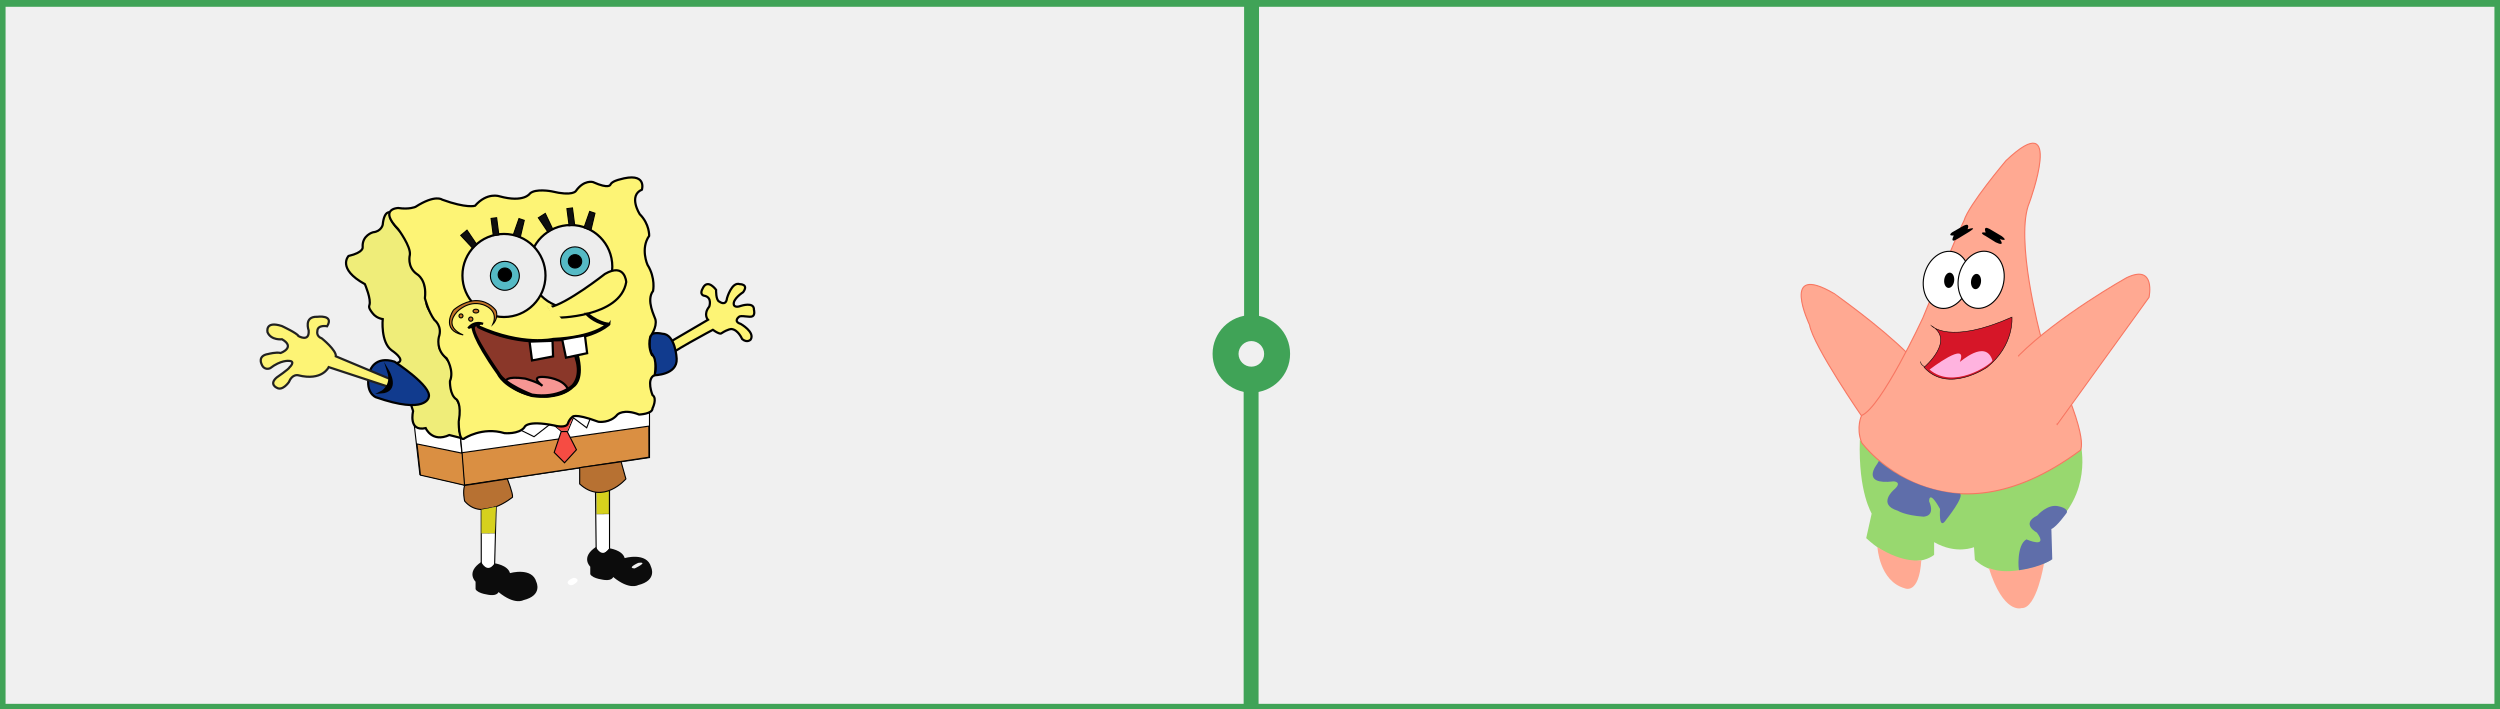
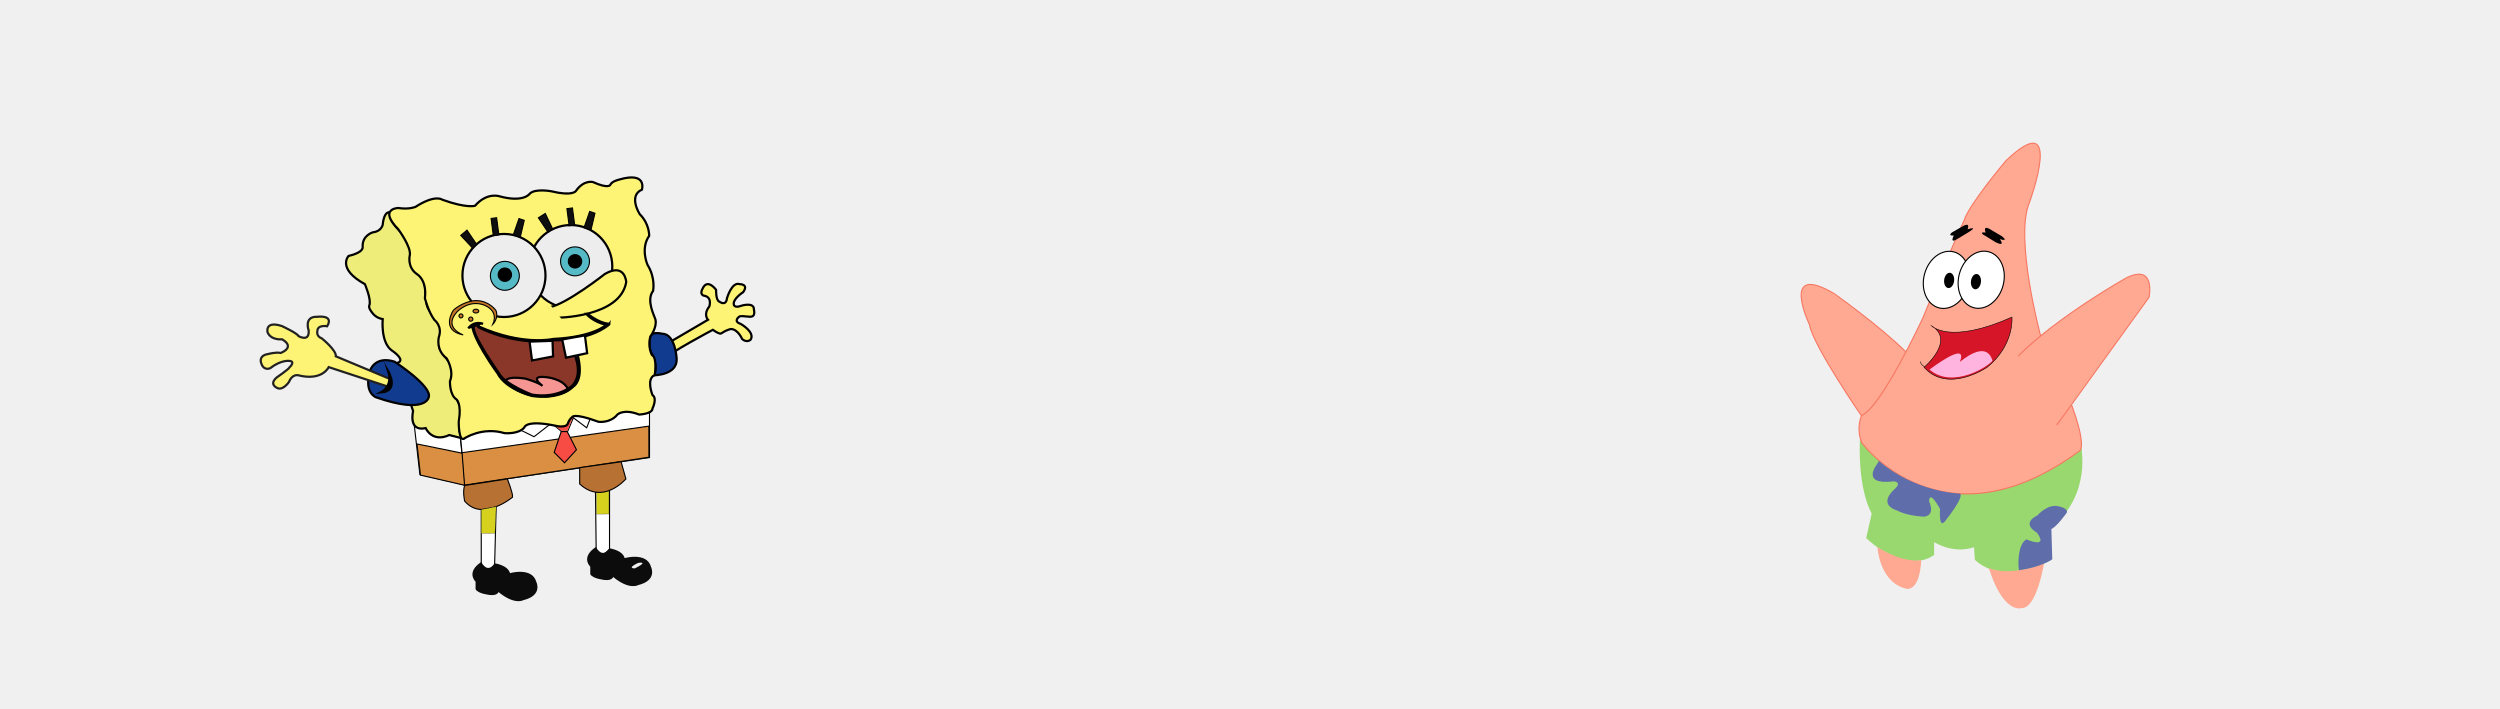
- <svg xmlns="http://www.w3.org/2000/svg" version="1.1" x="0px" y="0px" viewBox="0 0 2245.2 636" style="enable-background:new 0 0 2245.2 636;" xml:space="preserve">
+ <svg xmlns="http://www.w3.org/2000/svg" version="1.1" id="Layer_1" x="0px" y="0px" viewBox="0 0 2245.2 636" style="enable-background:new 0 0 2245.2 636;" xml:space="preserve">
  <style type="text/css">
- 	.st0{fill:none;stroke:#40A357;stroke-width:10;stroke-miterlimit:10;}
- 	.st1{fill:#40A357;}
- 	.st2{fill:#98D86F;}
- 	.st3{fill:#FFA992;stroke:#F77661;stroke-miterlimit:10;}
- 	.st4{fill:#FFA992;}
- 	.st5{fill:#FFFFFF;stroke:#000000;stroke-miterlimit:10;}
- 	.st6{fill:#D61628;stroke:#000000;stroke-width:0.5;stroke-miterlimit:10;}
- 	.st7{fill:#FFB3DF;}
- 	.st8{fill:#5F6EAA;}
- 	.st9{fill:none;stroke:#000000;stroke-width:0.5;stroke-miterlimit:10;}
- 	.st10{fill:#FFFFFF;}
- 	.st11{fill:#FDF475;stroke:#000000;stroke-width:2;stroke-miterlimit:10;}
- 	.st12{fill:#113B8E;stroke:#000000;stroke-width:2;stroke-miterlimit:10;}
- 	.st13{fill:#EFED79;stroke:#000000;stroke-width:2;stroke-miterlimit:10;}
- 	.st14{fill:#DA8F42;stroke:#000000;stroke-miterlimit:10;}
- 	.st15{fill:#F64C43;}
- 	.st16{fill:#F64C43;stroke:#000000;stroke-miterlimit:10;}
- 	.st17{fill:#EDEDED;stroke:#000000;stroke-width:2;stroke-miterlimit:10;}
- 	.st18{fill:#55BAC5;stroke:#000000;stroke-miterlimit:10;}
- 	.st19{stroke:#000000;stroke-miterlimit:10;}
- 	.st20{fill:#0F0F0F;stroke:#000000;stroke-miterlimit:10;}
- 	.st21{fill:#FDF475;}
- 	.st22{fill:#C37427;stroke:#000000;stroke-miterlimit:10;}
- 	.st23{fill:#8A3729;stroke:#000000;stroke-miterlimit:10;}
- 	.st24{fill:#F69693;stroke:#000000;stroke-width:2;stroke-miterlimit:10;}
- 	.st25{fill:#0F0F0F;stroke:#000000;stroke-width:2;stroke-miterlimit:10;}
- 	.st26{fill:#FFFFFF;stroke:#000000;stroke-width:2;stroke-miterlimit:10;}
- 	.st27{fill:#D6D11D;stroke:#262626;stroke-width:0.25;stroke-miterlimit:10;}
- 	.st28{fill:#0C0C0C;}
- 	.st29{fill:#B77132;stroke:#000000;stroke-miterlimit:10;}
- 	.st30{fill:#EFEFEF;}
- 	.st31{fill:#FDF475;stroke:#212121;stroke-width:2;stroke-miterlimit:10;}
- 	.st32{fill:#113B8E;}
- 	.st33{stroke:#000000;stroke-width:2;stroke-miterlimit:10;}
+ 	.st0{fill:#98D86F;}
+ 	.st1{fill:#FFA992;stroke:#F77661;stroke-miterlimit:10;}
+ 	.st2{fill:#FFA992;}
+ 	.st3{fill:#FFFFFF;stroke:#000000;stroke-miterlimit:10;}
+ 	.st4{fill:#D61628;stroke:#000000;stroke-width:0.5;stroke-miterlimit:10;}
+ 	.st5{fill:#FFB3DF;}
+ 	.st6{fill:#5F6EAA;}
+ 	.st7{fill:none;stroke:#000000;stroke-width:0.5;stroke-miterlimit:10;}
+ 	.st8{fill:#FDF475;stroke:#000000;stroke-width:2;stroke-miterlimit:10;}
+ 	.st9{fill:#113B8E;stroke:#000000;stroke-width:2;stroke-miterlimit:10;}
+ 	.st10{fill:#EFED79;stroke:#000000;stroke-width:2;stroke-miterlimit:10;}
+ 	.st11{fill:#DA8F42;stroke:#000000;stroke-miterlimit:10;}
+ 	.st12{fill:#F64C43;}
+ 	.st13{fill:#F64C43;stroke:#000000;stroke-miterlimit:10;}
+ 	.st14{fill:#EDEDED;stroke:#000000;stroke-width:2;stroke-miterlimit:10;}
+ 	.st15{fill:#55BAC5;stroke:#000000;stroke-miterlimit:10;}
+ 	.st16{stroke:#000000;stroke-miterlimit:10;}
+ 	.st17{fill:#0F0F0F;stroke:#000000;stroke-miterlimit:10;}
+ 	.st18{fill:#FDF475;}
+ 	.st19{fill:#C37427;stroke:#000000;stroke-miterlimit:10;}
+ 	.st20{fill:#8A3729;stroke:#000000;stroke-miterlimit:10;}
+ 	.st21{fill:#F69693;stroke:#000000;stroke-width:2;stroke-miterlimit:10;}
+ 	.st22{fill:#0F0F0F;stroke:#000000;stroke-width:2;stroke-miterlimit:10;}
+ 	.st23{fill:#FFFFFF;stroke:#000000;stroke-width:2;stroke-miterlimit:10;}
+ 	.st24{fill:#D6D11D;stroke:#262626;stroke-width:0.25;stroke-miterlimit:10;}
+ 	.st25{fill:#0C0C0C;}
+ 	.st26{fill:#B77132;stroke:#000000;stroke-miterlimit:10;}
+ 	.st27{fill:#EFEFEF;}
+ 	.st28{fill:#FDF475;stroke:#212121;stroke-width:2;stroke-miterlimit:10;}
+ 	.st29{fill:#113B8E;}
+ 	.st30{stroke:#000000;stroke-width:2;stroke-miterlimit:10;}
</style>
-   <g id="Layer_1">
-     <rect x="0" y="1.1" class="st0" width="2245.2" height="636" />
+   <path class="st0" d="M1670.3,395c0,0,85.8,104.1,198.4,4.5c0,0,11,44.7-27.6,75.2l0.8,28.1c0,0-40.2,25.2-68.3,0l-0.8-11.4  c0,0-15.9,6.9-35.8-4.5v11.4c0,0-22.8,19.9-61-15l4.9-22C1681.3,461.3,1668.7,443,1670.3,395z" />
+   <g>
+     <path class="st1" d="M1713.8,318.1c0,0-30.9,58.1-40.7,57.3c0,0-44.7-64.6-48-83.7c0,0-27.2-56.9,22-28.1   C1647.1,263.7,1687.8,292.1,1713.8,318.1z" />
+     <path class="st2" d="M1722.7,327.5c0,0-30.9,58.1-40.7,57.3c0,0-44.7-64.6-48-83.7c0,0-27.2-56.9,22-28.1   C1655.6,273,1696.3,301.5,1722.7,327.5z" />
+     <animateTransform accumulate="none" additive="replace" attributeName="transform" attributeType="XML" begin=".1" calcMode="linear" dur="1.1s" fill="remove" id="lines" repeatCount="indefinite" restart="always" type="translate" values="0,6;0,-6;0,6">
+ 		</animateTransform>
+   </g>
+   <path class="st1" d="M1832.5,301.1c0,0-23.6-87.8-9.8-119.5c0,0,32.1-87.8-21.1-37.4c0,0-33.7,39.8-37.8,54.1c0,0-5.7,10.6-37,87.4  c0,0-37.4,80.5-54.9,87.4c0,0-5.3,10.6,0,24.4c0,0,72.4,98.8,196.4,6.9C1868.3,403.9,1878.8,393.8,1832.5,301.1z" />
+   <ellipse transform="matrix(0.2597 -0.9657 0.9657 0.2597 1051.271 1874.102)" class="st3" cx="1748" cy="251.4" rx="26" ry="20.3" />
+   <ellipse transform="matrix(0.2597 -0.9657 0.9657 0.2597 1074.516 1904.239)" class="st3" cx="1779.3" cy="251.3" rx="26" ry="20.3" />
+   <path class="st4" d="M1734.5,292.5c0,0,15.9,17.5,72.4-7.7c0,0,2.4,25.2-22.4,45.1c0,0-35,24-56.5,0  C1728.4,329.5,1756.5,305.5,1734.5,292.5z" />
+   <path class="st2" d="M1786.1,510c0,0,15.9,8.9,49.6-4.1c0,0-6.5,41.1-20.3,40.2C1815.4,546.2,1799.2,551.9,1786.1,510z" />
+   <path class="st2" d="M1686.1,491.3c0,0,1.6,30.5,24.4,37c0,0,13,6.5,15-25.2C1725.6,503.1,1709.7,506.4,1686.1,491.3z" />
+   <path class="st5" d="M1789.4,323.8c-2,4.1-35.4,26.4-56.5,8.1c0,0,35.4-27.2,27.2-6.9C1760.1,325.5,1783.3,303.9,1789.4,323.8z" />
+   <g>
+     <path class="st1" d="M1847.5,381.2L1930,267c0,0,6.5-30.5-20.3-17.5c0,0-61,34.1-96.8,69.9L1847.5,381.2z" />
+     <path class="st2" d="M1841.8,387.7l82.5-114.2c0,0,6.5-30.5-20.3-17.5c0,0-61,34.1-96.8,69.9L1841.8,387.7z" />
+     <animateTransform accumulate="none" additive="replace" attributeName="transform" attributeType="XML" begin=".1" calcMode="linear" dur="1.1s" fill="remove" id="lines" repeatCount="indefinite" restart="always" type="translate" values="0,6;0,-6;0,6">
+ 		</animateTransform>
+   </g>
+   <ellipse transform="matrix(0.1187 -0.9929 0.9929 0.1187 1292.686 1960.021)" cx="1750.5" cy="251.8" rx="6.9" ry="4.5" />
+   <ellipse transform="matrix(0.1187 -0.9929 0.9929 0.1187 1312.812 1984.918)" cx="1774.6" cy="252.9" rx="6.9" ry="4.5" />
+   <path class="st6" d="M1685.7,416.9c0,0-15.4,19.1,15,15.4c0,0,8.5,0.4,0,7.7c0,0-15,13,3.7,18.7c0,0,6.1,4.1,22.8,5.3  c0,0,11.4,0.4,5.3-13.8c0,0-0.4-11.4,9.8,6.9c0,0-1.6,20.7,5.7,9.4c0,0,16.3-20.3,12.2-23.2c0,0-39.4-0.8-72.8-29.3" />
+   <path class="st6" d="M1819.9,484.4c0,0,20.3,8.9,9.4-6.1c0,0-15-7.7,0.4-15.4c0,0,9.4-11,19.5-8.1c0,0,8.5,1.6,6.9,5.7  c0,0-8.9,12.6-13.8,14.6l0.8,27.2c0,0-9.4,6.9-29.7,9.8C1812.6,512.5,1810.9,489.3,1819.9,484.4" />
+   <path d="M1783.3,208.8c0,0-2.8-6.5,3.3-3.3l11,6.5c0,0,7.3,5.3-1.6,2.8c0,0,5.7,7.3-3.7,2.8l-9.8-6.1  C1782.9,212,1776,208,1783.3,208.8z">
+     <animateTransform accumulate="none" additive="replace" attributeName="transform" attributeType="XML" begin=".1" calcMode="linear" dur="1.2s" fill="remove" id="lines" repeatCount="indefinite" restart="always" type="translate" values="0,1;2,0;0,1">
+ 		</animateTransform>
+   </path>
+   <path d="M1767,205.9c0,0,2.8-6.1-3.3-3.3l-10.6,6.1c0,0-4.5,3.3,1.6,2.8c0,0-4.5,8.1,3.7,2.8l9.4-5.7  C1767.4,208.8,1778,202.7,1767,205.9z">
+     <animateTransform accumulate="none" additive="replace" attributeName="transform" attributeType="XML" begin=".1" calcMode="linear" dur="1.2s" fill="remove" id="lines" repeatCount="indefinite" restart="always" type="translate" values="-0,1;-2,0;0,1">
+ 		</animateTransform>
+   </path>
+   <path class="st7" d="M1724.8,324.7c0.4,1.2-0.4,2,3.7,4.9" />
+   <path class="st3" d="M296.3,472.1" />
+   <g>
+     <path class="st8" d="M595.5,310.8l40.3-23.6c0,0-4.5-4.8,1.2-11.9c0,0,2.8-7.9-4-9.6c0,0-5.9-0.2-1.4-7.7s11.5,2.3,11.5,2.3   s-0.3,9.6,3,10.6c0,0,5.9,4.6,6.8-3.1c0,0,4.3-15.1,11.5-12.6c0,0,8.3-0.1,3,7.2c0,0-9.9,6.3-8.3,11.5c0,0,0.9,2.9,6.3,0.8   c0,0,12-4,11.7,3.5c0,0,1.2,4.4-1.2,5.8c-2.4,1.5-10.4-1.3-12.3,0.6c0,0-5.4,4,1.6,6.3c0,0,13,7.3,9,14c0,0-3,3.5-7.7-0.4   c0,0-3.5-8.4-9.6-9c0,0-2.8-0.2-9,3.8c0,0-0.9,1.7-7.7-3.1c0,0-40.2,21.3-43.3,26.1L595.5,310.8z" />
+     <animateTransform accumulate="none" additive="replace" attributeName="transform" begin="0s;four4.end" calcMode="linear" dur="0.2s" fill="remove" from="0 595 310" id="one1" restart="always" to="20 595 310" type="rotate">
+ 		</animateTransform>
+     <animateTransform accumulate="none" additive="replace" attributeName="transform" begin="one1.end" calcMode="linear" dur="0.2s" fill="remove" from="20 595 310" id="two2" restart="always" to="0 595 310" type="rotate">
+ 		</animateTransform>
+     <animateTransform accumulate="none" additive="replace" attributeName="transform" begin="two2.end" calcMode="linear" dur="0.2s" fill="remove" from="0 595 310" id="three3" restart="always" to="-10 595 310" type="rotate">
+ 		</animateTransform>
+     <animateTransform accumulate="none" additive="replace" attributeName="transform" begin="three3.end" calcMode="linear" dur="0.2s" fill="remove" from="-10 595 310" id="four4" restart="always" to="0 595 310" type="rotate">
+ 		</animateTransform>
+   </g>
+   <polygon class="st3" points="413.1,390.2 417.8,435.6 377.1,426.2 371.8,379.6 " />
+   <polygon class="st3" points="583.3,365.6 583.3,410.9 417.7,435.6 413,386.2 " />
+   <path class="st9" d="M587.4,337c0,0,21,0,20.3-14.8c0,0-1-22.3-13-22.5c0,0-9.7-2.3-10.7,2.4c0,0-1.5,8.6,0,12.5  C583.9,314.7,591.9,327.4,587.4,337z" />
+   <path class="st10" d="M415.4,393.7c0,0-3-6-3-8s1.8-10.5,2.2-18.5c0,0-7.7-14.7-8.3-18c0,0,2-18,0-20.7c0,0-13.3-14.7-12-18.7  c0,0,5.3-11.3-0.1-20c0,0-11.9-12-11.2-18.7c0,0-0.7-20-4.7-23.3c0,0-12-7.3-9.3-20c0,0-0.7-13.3-6.7-17.3c0,0-14.7-12.3-11.8-19.8  c0,0-5.5-2.2-6.8,11.2c0,0-1.3,6-8.7,6.7c0,0-10,2.7-9.3,13.3c0,0,1.3,4.7-12.7,8c0,0-10.7,11.3,14.7,25.3c0,0,6,13.8,4,19  c-0.9,2.4,1.4,5.1,3,7.2s4.4,4.3,9,5.2c0,0-2,20.7,8,28c0,0,13.3,8.7,5.3,11.3l14,43.3c0,0-4.7,18.7,11.3,15.3  c0,0,5.7,13.3,21.2,6.2L415.4,393.7z" />
+   <path class="st9" d="M354.3,324.8c0,0,34.3,22.3,30.7,32c0,0-2.3,15.7-47.3,0c0,0-11.3-4-5.3-24  C332.3,332.8,336.6,319.2,354.3,324.8z" />
+   <polygon class="st11" points="582.7,382.7 582.8,410.6 416.8,435.7 414.6,406.6 " />
+   <g id="Layer_15">
+     <polygon class="st3" points="532.3,370.1 526.9,384.2 514.9,375.2 509.9,387.2 503.9,387.2 495.3,380 479.6,392.2 454.6,379.8  " />
+     <polygon class="st12" points="515.1,373.4 509.6,386.9 504.1,386.9 490.1,375.9  " />
+   </g>
+   <g id="Layer_14">
+     <polygon class="st13" points="504,387.6 509.4,387.6 517.7,403.9 507,415.6 497.7,406.3  " />
+   </g>
+   <path class="st8" d="M417.1,393.7c0,0,16-10.7,36-4.7c0,0,12.6,1.2,17.8-5.1c0,0,1-7,27.3-1.7c1.3,0.3,1.3,0.3,1.3,0.3  s9,2.1,10.5-2.2c1.5-4.3,3.8-5.6,3.8-5.6s0.7-4.4,23.7,4.1c0,0,10.5,1.5,17-6.5c0,0,5.5-5.5,19.5,0c0,0,12-0.5,12-5.5  c0,0,4.5-9,0-12c0,0-6-14.5,2-18c0,0,2.5-15.5-2.5-18c0,0-4-7-1.5-16.5c0,0,6.4-8.4,4.6-15.5c-0.6-2.5-8.6-17-2.1-25.5  c0,0,2.5-11.5-5-23.5c0,0-6.5-14.5,1.5-26c0,0,0.5-10.5-8.5-19.5c0,0-10.5-16.5,2-22c0,0,5-16.5-20.5-9c0,0-6.5,1.5-7.8,4.5  c0,0-1,4.3-15.7-2.3c0,0-8-2.3-15.3,8c0,0-2.7,5-22,0.3c0,0-14.3-2.7-19.3,2c0,0-5.3,8.5-27.3,2.5c0,0-11-4-22,8.5  c0,0-7.5,2.5-29.5-5.5c0,0-6-5-24,6.5c0,0-5.5,2.5-15.5,1c0,0-18,0.5,0,19c0,0,11.5,15.5,10.5,23c0,0-3,11,6.5,17.5c0,0,9,5,7,21.5  c0,0,3,12,8.5,19.5c0,0,7.5,5.5,4,15.5c0,0-3,11.5,7,19c0,0,7,11,3,20.5c0,0-0.5,12.5,6,16.5c0,0,4.5,4,2,19  C411.8,377.9,411.8,397.7,417.1,393.7z" />
+   <circle class="st14" cx="512.6" cy="239.4" r="37.3" />
+   <circle class="st14" cx="452.6" cy="247.4" r="37.3" />
+   <circle class="st15" cx="453.4" cy="247.7" r="13" />
+   <circle class="st15" cx="516.4" cy="234.7" r="13" />
+   <circle class="st16" cx="453.4" cy="246.7" r="6" />
+   <circle class="st16" cx="516.4" cy="234.7" r="6" />
+   <polygon class="st17" points="424.4,222.8 428,219.4 419.4,206.7 413.8,211.4 " />
+   <polygon class="st17" points="461,210.9 467.2,213.1 470.8,197.9 466.1,196.3 " />
+   <rect x="442" y="195.8" transform="matrix(0.9917 -0.1289 0.1289 0.9917 -22.5295 58.9942)" class="st17" width="5" height="15.5" />
+   <rect x="510.1" y="187" transform="matrix(0.9917 -0.1289 0.1289 0.9917 -20.8271 67.6989)" class="st17" width="5" height="15.5" />
+   <polygon class="st17" points="492.1,208.4 496.3,205.6 489.7,191.7 483.5,195.6 " />
+   <polygon class="st17" points="524.5,204.5 530.7,206.7 534.3,191.5 529.6,189.9 " />
+   <g>
+     <path class="st8" d="M499.3,285.4c0,0,57.7,0,63.1-32.1c0,0-1-17.7-19.1-7.3c0,0-34.7,27.3-50,30L499.3,285.4z" />
+     <polygon class="st18" points="494.6,274.4 493.4,272.6 490.2,273.1 499.2,289.7 505.5,288  " />
+   </g>
+   <path class="st18" d="M413.8,299.9c0,0-11.1-4.8-9.4-12.2c0,0,9.3-22,29.3-15.3c0,0,18.4,4.8,8.8,18.9L413.8,299.9z" />
+   <path class="st19" d="M416,300.8c0,0-18.5-6.5-5.5-20.8c0,0,9.8-10.5,22.8-6.5c0,0,15.3,4,9.3,17.8c0,0,5.5-5.5,2.8-12.5  c0,0-6-8.5-17-8.8c0,0-9.5-1-21,8.3C407.3,278.3,394.8,296.6,416,300.8z" />
+   <circle class="st19" cx="414" cy="283.7" r="1.8" />
+   <ellipse class="st19" cx="427.4" cy="279.4" rx="2.6" ry="1.7" />
+   <circle class="st19" cx="422.8" cy="286.6" r="1.9" />
+   <path class="st20" d="M424.8,293.2c0,0,0.9,6.3,4.8,13.6c4,7.4,19.5,34.4,25.2,36.4s20.6,16.7,42.4,12.1c0,0,21.3-0.9,23.3-22.4  l-6-29.2c0,0-33.6,3.1-35.3,2.8c0,0-31.8-3.8-33.8-6.3c0,0-15.1-5.2-15.7-7.5l-1.6-1.3L424.8,293.2z" />
+   <g>
+     <path class="st21" d="M510.2,349.8c0,0-12.8,7.3-22.1,6.1c0,0-21,1.3-33.7-13.7c0,0-0.4-4.8,17.3-2.2c0,0,11.3,3.1,15.5,6.5   c0,0-12.6-9.1,2.1-7.9C489.3,338.6,506.1,339.6,510.2,349.8z" />
+     <path class="st22" d="M527.7,281.9h-1.2c0,0,6,7.3,18,9.8c0,0-11.3,11-47.7,12.7c0,0-27.3,6.5-67-11.3c0,0-0.6-3.3,4-2.3   c0,0-7.6-3.3-13.3,4c0,0,1.4-1.3,3.9-1.1c0,0-0.6,9.3,22.9,42.3c0,0,4.9,12,29.9,19.5c0,0,24.6,4.7,37.9-8.5c0,0,8.6-4.9,4.5-24.8   l-4-17.3h-2.3l4,17.5c0,0,5.4,14-3,23.6c0,0-12.4,12.2-36.5,8.4c0,0-24.1-9-29.7-19.2c0,0-25.8-36.7-22.3-41.9c0,0,1.3-1.9,2.7-1.2   c0,0,0.5,1.2,1,1.7c0,0,31.7,17.2,67.5,11.8c0,0,30.7,1.2,49.7-13.8l0.8-1.2C547.5,290.9,540,291.3,527.7,281.9z" />
+     <polygon class="st23" points="525.3,301.2 527.3,317.2 508.3,321.2 504.9,304.9  " />
+   </g>
+   <polygon class="st23" points="475.6,306.8 496.2,306.1 496.7,320.1 477.8,323.7 " />
+   <polygon class="st11" points="374.5,398.7 415,407 417.2,435.8 377.6,426.7 " />
+   <g id="Layer_17">
    <g>
      <g>
-         <path class="st1" d="M1123.8,305.2c2.5,0,4.7,0.3,6.9,0.5V1h-13.4v305C1119.5,305.4,1121.4,305.2,1123.8,305.2z" />
-         <path class="st1" d="M1123.8,331.5c-2.5,0-4.7-0.3-6.9-0.5v305h13.4V330.7C1128.5,331,1126.3,331.5,1123.8,331.5z" />
+         <path class="st3" d="M534.8,442.2l0.6,51.1c0,0,1.5,11.5,12,0v-52.5C547.4,440.8,543.4,442.2,534.8,442.2z" />
+         <polygon class="st24" points="535.7,441.6 535.7,461.7 546.9,461.6 546.9,438.6    " />
      </g>
-       <path class="st1" d="M1123.8,283c-19.2,0-34.8,15.6-34.8,34.8c0,19.2,15.6,34.8,34.8,34.8c19.2,0,34.8-15.6,34.8-34.8    C1158.7,298.6,1143,283,1123.8,283z M1123.8,329.3c-6.3,0-11.5-5.2-11.5-11.5s5.2-11.5,11.5-11.5c6.3,0,11.5,5.2,11.5,11.5    C1135.4,324.1,1130.2,329.3,1123.8,329.3z" />
+       <path class="st25" d="M535.2,491.2c0,0,5.3,11.2,12,1.2c0,0,11.8,1.5,13.8,8.8c0,0,20-5.7,23.7,8c0,0,6,12-11.7,16.3    c0,0-7.7,4.7-22.3-7.3c0,0-1,3.3-7.3,2.7c0,0-11.3-1-13.3-5.3v-6.7C530,508.8,521.2,500.5,535.2,491.2z" />
    </g>
-     <path class="st2" d="M1670.3,395c0,0,85.8,104.1,198.4,4.5c0,0,11,44.7-27.6,75.2l0.8,28.1c0,0-40.2,25.2-68.3,0l-0.8-11.4   c0,0-15.9,6.9-35.8-4.5v11.4c0,0-22.8,19.9-61-15l4.9-22C1681.3,461.3,1668.7,443,1670.3,395z" />
+     <path class="st26" d="M557.8,414.7l4.3,15.4c0,0-20.5,24-41.5,4.5V420L557.8,414.7z" />
+     <path class="st26" d="M455.6,430.1c0,0,5.2,12.9,4.7,16.4c0,0-27,22.5-43,3.5c0,0-2-8.5,0-14L455.6,430.1z" />
+     <path class="st27" d="M573.2,505.5c0,0-10.6,4.7-3.2,5C570,510.5,583.3,504.2,573.2,505.5z" />
+   </g>
+   <g id="Layer_18">
    <g>
-       <path class="st3" d="M1713.8,318.1c0,0-30.9,58.1-40.7,57.3c0,0-44.7-64.6-48-83.7c0,0-27.2-56.9,22-28.1    C1647.1,263.7,1687.8,292.1,1713.8,318.1z" />
-       <path class="st4" d="M1722.7,327.5c0,0-30.9,58.1-40.7,57.3c0,0-44.7-64.6-48-83.7c0,0-27.2-56.9,22-28.1    C1655.6,273,1696.3,301.5,1722.7,327.5z" />
-       <animateTransform accumulate="none" additive="replace" attributeName="transform" attributeType="XML" begin=".1" calcMode="linear" dur="1.1s" fill="remove" id="lines" repeatCount="indefinite" restart="always" type="translate" values="0,6;0,-6;0,6">
- 			</animateTransform>
-     </g>
-     <path class="st3" d="M1832.5,301.1c0,0-23.6-87.8-9.8-119.5c0,0,32.1-87.8-21.1-37.4c0,0-33.7,39.8-37.8,54.1c0,0-5.7,10.6-37,87.4   c0,0-37.4,80.5-54.9,87.4c0,0-5.3,10.6,0,24.4c0,0,72.4,98.8,196.4,6.9C1868.3,403.9,1878.8,393.8,1832.5,301.1z" />
-     <ellipse transform="matrix(0.2597 -0.9657 0.9657 0.2597 1051.228 1874.015)" class="st5" cx="1747.9" cy="251.4" rx="26" ry="20.3" />
-     <ellipse transform="matrix(0.2597 -0.9657 0.9657 0.2597 1074.464 1904.282)" class="st5" cx="1779.3" cy="251.3" rx="26" ry="20.3" />
-     <path class="st6" d="M1734.5,292.5c0,0,15.9,17.5,72.4-7.7c0,0,2.4,25.2-22.4,45.1c0,0-35,24-56.5,0   C1728.4,329.5,1756.5,305.5,1734.5,292.5z" />
-     <path class="st4" d="M1786.1,510c0,0,15.9,8.9,49.6-4.1c0,0-6.5,41.1-20.3,40.2C1815.4,546.2,1799.2,551.9,1786.1,510z" />
-     <path class="st4" d="M1686.1,491.3c0,0,1.6,30.5,24.4,37c0,0,13,6.5,15-25.2C1725.6,503.1,1709.7,506.4,1686.1,491.3z" />
-     <path class="st7" d="M1789.4,323.8c-2,4.1-35.4,26.4-56.5,8.1c0,0,35.4-27.2,27.2-6.9C1760.1,325.5,1783.3,303.9,1789.4,323.8z" />
-     <g>
-       <path class="st3" d="M1847.5,381.2l82.5-114.2c0,0,6.5-30.5-20.3-17.5c0,0-61,34.1-96.8,69.9L1847.5,381.2z" />
-       <path class="st4" d="M1841.8,387.7l82.5-114.2c0,0,6.5-30.5-20.3-17.5c0,0-61,34.1-96.8,69.9L1841.8,387.7z" />
-       <animateTransform accumulate="none" additive="replace" attributeName="transform" attributeType="XML" begin=".1" calcMode="linear" dur="1.1s" fill="remove" id="lines" repeatCount="indefinite" restart="always" type="translate" values="0,6;0,-6;0,6">
- 			</animateTransform>
-     </g>
-     <ellipse transform="matrix(0.1187 -0.9929 0.9929 0.1187 1292.83 1959.915)" cx="1750.5" cy="251.7" rx="6.9" ry="4.5" />
-     <ellipse transform="matrix(0.1187 -0.9929 0.9929 0.1187 1312.977 1984.824)" cx="1774.6" cy="252.8" rx="6.9" ry="4.5" />
-     <path class="st8" d="M1685.7,416.9c0,0-15.4,19.1,15,15.4c0,0,8.5,0.4,0,7.7c0,0-15,13,3.7,18.7c0,0,6.1,4.1,22.8,5.3   c0,0,11.4,0.4,5.3-13.8c0,0-0.4-11.4,9.8,6.9c0,0-1.6,20.7,5.7,9.4c0,0,16.3-20.3,12.2-23.2c0,0-39.4-0.8-72.8-29.3" />
-     <path class="st8" d="M1819.9,484.4c0,0,20.3,8.9,9.4-6.1c0,0-15-7.7,0.4-15.4c0,0,9.4-11,19.5-8.1c0,0,8.5,1.6,6.9,5.7   c0,0-8.9,12.6-13.8,14.6l0.8,27.2c0,0-9.4,6.9-29.7,9.8C1812.6,512.5,1810.9,489.3,1819.9,484.4" />
-     <path d="M1783.3,208.8c0,0-2.8-6.5,3.3-3.3l11,6.5c0,0,7.3,5.3-1.6,2.8c0,0,5.7,7.3-3.7,2.8l-9.8-6.1   C1782.9,212,1776,208,1783.3,208.8z ">
-       <animateTransform accumulate="none" additive="replace" attributeName="transform" attributeType="XML" begin=".1" calcMode="linear" dur="1.2s" fill="remove" id="lines" repeatCount="indefinite" restart="always" type="translate" values="0,1;2,0;0,1">
- 			</animateTransform>
-     </path>
-     <path d="M1767,205.9c0,0,2.8-6.1-3.3-3.3l-10.6,6.1c0,0-4.5,3.3,1.6,2.8c0,0-4.5,8.1,3.7,2.8l9.4-5.7   C1767.4,208.8,1778,202.7,1767,205.9z ">
-       <animateTransform accumulate="none" additive="replace" attributeName="transform" attributeType="XML" begin=".1" calcMode="linear" dur="1.2s" fill="remove" id="lines" repeatCount="indefinite" restart="always" type="translate" values="-0,1;-2,0;0,1">
- 			</animateTransform>
-     </path>
-     <path class="st9" d="M1724.8,324.7c0.4,1.2-0.4,2,3.7,4.9" />
-     <g id="Layer_19">
-       <path class="st10" d="M514.2,519.3c-2.1,0.9-5.8,2.9-3.9,5.1c1.1,1.3,3,1.5,4.5,0.7c2.5-1.4,6.1-4,2.3-5.8    C516.2,518.9,515.1,518.9,514.2,519.3z" />
-     </g>
-     <path class="st5" d="M296.3,472.1" />
-     <g>
-       <path class="st11" d="M595.5,310.8l40.3-23.6c0,0-4.5-4.8,1.2-11.9c0,0,2.8-7.9-4-9.6c0,0-5.9-0.2-1.4-7.7   c4.5-7.5,11.5,2.3,11.5,2.3s-0.3,9.6,3,10.6c0,0,5.9,4.6,6.8-3.1c0,0,4.3-15.1,11.5-12.6c0,0,8.3-0.1,3,7.2c0,0-9.9,6.3-8.3,11.5   c0,0,0.9,2.9,6.3,0.8c0,0,12-4,11.7,3.5c0,0,1.2,4.4-1.2,5.8c-2.4,1.5-10.4-1.3-12.3,0.6c0,0-5.4,4,1.6,6.3c0,0,13,7.3,9,14   c0,0-3,3.5-7.7-0.4c0,0-3.5-8.4-9.6-9c0,0-2.8-0.2-9,3.8c0,0-0.9,1.7-7.7-3.1c0,0-40.2,21.3-43.3,26.1L595.5,310.8z" />
-       <animateTransform id="one1" attributeName="transform" dur="0.2s" type="rotate" from="0 595 310" to="20 595 310" begin="0s;four4.end" />
-       <animateTransform id="two2" attributeName="transform" dur="0.2s" type="rotate" from="20 595 310" to="0 595 310" begin="one1.end" />
-       <animateTransform id="three3" attributeName="transform" dur="0.2s" type="rotate" from="0 595 310" to="-10 595 310" begin="two2.end" />
-       <animateTransform id="four4" attributeName="transform" dur="0.2s" type="rotate" from="-10 595 310" to="0 595 310" begin="three3.end" />
-     </g>
-     <polygon class="st5" points="413.1,390.2 417.8,435.6 377.1,426.2 371.8,379.6  " />
-     <polygon class="st5" points="583.3,365.6 583.3,410.9 417.7,435.6 413,386.2  " />
-     <path class="st12" d="M587.4,337c0,0,21,0,20.3-14.8c0,0-1-22.3-13-22.5c0,0-9.7-2.3-10.7,2.4c0,0-1.5,8.6,0,12.5   C583.9,314.7,591.9,327.4,587.4,337z" />
-     <path class="st13" d="M415.4,393.7c0,0-3-6-3-8s1.8-10.5,2.2-18.5c0,0-7.7-14.7-8.3-18c0,0,2-18,0-20.7c0,0-13.3-14.7-12-18.7   c0,0,5.3-11.3-0.1-20c0,0-11.9-12-11.2-18.7c0,0-0.7-20-4.7-23.3c0,0-12-7.3-9.3-20c0,0-0.7-13.3-6.7-17.3c0,0-14.7-12.3-11.8-19.8   c0,0-5.5-2.2-6.8,11.2c0,0-1.3,6-8.7,6.7c0,0-10,2.7-9.3,13.3c0,0,1.3,4.7-12.7,8c0,0-10.7,11.3,14.7,25.3c0,0,6,13.8,4,19   c-0.9,2.4,1.4,5.1,3,7.2c1.6,2.1,4.4,4.3,9,5.2c0,0-2,20.7,8,28c0,0,13.3,8.7,5.3,11.3l14,43.3c0,0-4.7,18.7,11.3,15.3   c0,0,5.7,13.3,21.2,6.2L415.4,393.7z" />
-     <path class="st12" d="M354.3,324.8c0,0,34.3,22.3,30.7,32c0,0-2.3,15.7-47.3,0c0,0-11.3-4-5.3-24   C332.3,332.8,336.6,319.2,354.3,324.8z" />
-     <polygon class="st14" points="582.7,382.7 582.8,410.6 416.8,435.7 414.6,406.6  " />
-     <g id="Layer_15">
-       <polygon class="st5" points="532.3,370.1 526.9,384.2 514.9,375.2 509.9,387.2 503.9,387.2 495.3,380 479.6,392.2 454.6,379.8    " />
-       <polygon class="st15" points="515.1,373.4 509.6,386.9 504.1,386.9 490.1,375.9   " />
-     </g>
-     <g id="Layer_14">
-       <polygon class="st16" points="504,387.6 509.4,387.6 517.7,403.9 507,415.6 497.7,406.3   " />
-     </g>
-     <path class="st11" d="M417.1,393.7c0,0,16-10.7,36-4.7c0,0,12.6,1.2,17.8-5.1c0,0,1-7,27.3-1.7c1.3,0.3,1.3,0.3,1.3,0.3   s9,2.1,10.5-2.2c1.5-4.3,3.8-5.6,3.8-5.6s0.7-4.4,23.7,4.1c0,0,10.5,1.5,17-6.5c0,0,5.5-5.5,19.5,0c0,0,12-0.5,12-5.5   c0,0,4.5-9,0-12c0,0-6-14.5,2-18c0,0,2.5-15.5-2.5-18c0,0-4-7-1.5-16.5c0,0,6.4-8.4,4.6-15.5c-0.6-2.5-8.6-17-2.1-25.5   c0,0,2.5-11.5-5-23.5c0,0-6.5-14.5,1.5-26c0,0,0.5-10.5-8.5-19.5c0,0-10.5-16.5,2-22c0,0,5-16.5-20.5-9c0,0-6.5,1.5-7.8,4.5   c0,0-1,4.3-15.7-2.3c0,0-8-2.3-15.3,8c0,0-2.7,5-22,0.3c0,0-14.3-2.7-19.3,2c0,0-5.3,8.5-27.3,2.5c0,0-11-4-22,8.5   c0,0-7.5,2.5-29.5-5.5c0,0-6-5-24,6.5c0,0-5.5,2.5-15.5,1c0,0-18,0.5,0,19c0,0,11.5,15.5,10.5,23c0,0-3,11,6.5,17.5c0,0,9,5,7,21.5   c0,0,3,12,8.5,19.5c0,0,7.5,5.5,4,15.5c0,0-3,11.5,7,19c0,0,7,11,3,20.5c0,0-0.5,12.5,6,16.5c0,0,4.5,4,2,19   C411.8,377.9,411.8,397.7,417.1,393.7z" />
-     <circle class="st17" cx="512.6" cy="239.4" r="37.3" />
-     <circle class="st17" cx="452.6" cy="247.4" r="37.3" />
-     <circle class="st18" cx="453.4" cy="247.7" r="13" />
-     <circle class="st18" cx="516.4" cy="234.7" r="13" />
-     <circle class="st19" cx="453.4" cy="246.7" r="6" />
-     <circle class="st19" cx="516.4" cy="234.7" r="6" />
-     <polygon class="st20" points="424.4,222.8 428,219.4 419.4,206.7 413.8,211.4  " />
-     <polygon class="st20" points="461,210.9 467.2,213.1 470.8,197.9 466.1,196.3  " />
-     <rect x="442" y="195.8" transform="matrix(0.9917 -0.1289 0.1289 0.9917 -22.5318 58.9864)" class="st20" width="5" height="15.5" />
-     <rect x="510.1" y="187" transform="matrix(0.9917 -0.1289 0.1289 0.9917 -20.8285 67.6917)" class="st20" width="5" height="15.5" />
-     <polygon class="st20" points="492.1,208.4 496.3,205.6 489.7,191.7 483.5,195.6  " />
-     <polygon class="st20" points="524.5,204.5 530.7,206.7 534.3,191.5 529.6,189.9  " />
-     <g>
-       <path class="st11" d="M499.3,285.4c0,0,57.7,0,63.1-32.1c0,0-1-17.7-19.1-7.3c0,0-34.7,27.3-50,30L499.3,285.4z" />
-       <polygon class="st21" points="494.6,274.4 493.4,272.6 490.2,273.1 499.2,289.7 505.5,288   " />
-     </g>
-     <path class="st21" d="M413.8,299.9c0,0-11.1-4.8-9.4-12.2c0,0,9.3-22,29.3-15.3c0,0,18.4,4.8,8.8,18.9L413.8,299.9z" />
-     <path class="st22" d="M416,300.8c0,0-18.5-6.5-5.5-20.8c0,0,9.8-10.5,22.8-6.5c0,0,15.3,4,9.3,17.8c0,0,5.5-5.5,2.8-12.5   c0,0-6-8.5-17-8.8c0,0-9.5-1-21,8.3C407.3,278.3,394.8,296.6,416,300.8z" />
-     <circle class="st22" cx="414" cy="283.7" r="1.8" />
-     <ellipse class="st22" cx="427.4" cy="279.4" rx="2.6" ry="1.7" />
-     <circle class="st22" cx="422.8" cy="286.6" r="1.9" />
-     <path class="st23" d="M424.8,293.2c0,0,0.9,6.3,4.8,13.6c4,7.4,19.5,34.4,25.2,36.4c5.7,2,20.6,16.7,42.4,12.1   c0,0,21.3-0.9,23.3-22.4l-6-29.2c0,0-33.6,3.1-35.3,2.8c0,0-31.8-3.8-33.8-6.3c0,0-15.1-5.2-15.7-7.5l-1.6-1.3L424.8,293.2z" />
-     <g>
-       <path class="st24" d="M510.2,349.8c0,0-12.8,7.3-22.1,6.1c0,0-21,1.3-33.7-13.7c0,0-0.4-4.8,17.3-2.2c0,0,11.3,3.1,15.5,6.5    c0,0-12.6-9.1,2.1-7.9C489.3,338.6,506.1,339.6,510.2,349.8z" />
-       <path class="st25" d="M527.7,281.9h-1.2c0,0,6,7.3,18,9.8c0,0-11.3,11-47.7,12.7c0,0-27.3,6.5-67-11.3c0,0-0.6-3.3,4-2.3    c0,0-7.6-3.3-13.3,4c0,0,1.4-1.3,3.9-1.1c0,0-0.6,9.3,22.9,42.3c0,0,4.9,12,29.9,19.5c0,0,24.6,4.7,37.9-8.5c0,0,8.6-4.9,4.5-24.8    l-4-17.3h-2.3l4,17.5c0,0,5.4,14-3,23.6c0,0-12.4,12.2-36.5,8.4c0,0-24.1-9-29.7-19.2c0,0-25.8-36.7-22.3-41.9    c0,0,1.3-1.9,2.7-1.2c0,0,0.5,1.2,1,1.7c0,0,31.7,17.2,67.5,11.8c0,0,30.7,1.2,49.7-13.8l0.8-1.2    C547.5,290.9,540,291.3,527.7,281.9z" />
-       <polygon class="st26" points="525.3,301.2 527.3,317.2 508.3,321.2 504.9,304.9   " />
-     </g>
-     <polygon class="st26" points="475.6,306.8 496.2,306.1 496.7,320.1 477.8,323.7  " />
-     <polygon class="st14" points="374.5,398.7 415,407 417.2,435.8 377.6,426.7  " />
-     <g id="Layer_17">
      <g>
-         <g>
-           <path class="st5" d="M534.8,442.2l0.6,51.1c0,0,1.5,11.5,12,0v-52.5C547.4,440.8,543.4,442.2,534.8,442.2z" />
-           <polygon class="st27" points="535.7,441.6 535.7,461.7 546.9,461.6 546.9,438.6     " />
-         </g>
-         <path class="st28" d="M535.2,491.2c0,0,5.3,11.2,12,1.2c0,0,11.8,1.5,13.8,8.8c0,0,20-5.7,23.7,8c0,0,6,12-11.7,16.3     c0,0-7.7,4.7-22.3-7.3c0,0-1,3.3-7.3,2.7c0,0-11.3-1-13.3-5.3v-6.7C530,508.8,521.2,500.5,535.2,491.2z" />
+         <path class="st3" d="M432.2,457.6v50c0,0,1.5,11.5,12,0l1.4-52.5C445.6,455,440.7,456.4,432.2,457.6z" />
+         <polygon class="st24" points="432.2,457.6 432.2,479 444.5,478.9 445.6,455    " />
      </g>
-       <path class="st29" d="M557.8,414.7l4.3,15.4c0,0-20.5,24-41.5,4.5V420L557.8,414.7z" />
-       <path class="st29" d="M455.6,430.1c0,0,5.2,12.9,4.7,16.4c0,0-27,22.5-43,3.5c0,0-2-8.5,0-14L455.6,430.1z" />
-       <path class="st30" d="M573.2,505.5c0,0-10.6,4.7-3.2,5C570,510.5,583.3,504.2,573.2,505.5z" />
-     </g>
-     <g id="Layer_18">
-       <g>
-         <g>
-           <path class="st5" d="M432.2,457.6v50c0,0,1.5,11.5,12,0l1.4-52.5C445.6,455,440.7,456.4,432.2,457.6z" />
-           <polygon class="st27" points="432.2,457.6 432.2,479 444.5,478.9 445.6,455     " />
-         </g>
-         <path class="st28" d="M432.2,504.7c0,0,5.3,11.2,12,1.2c0,0,11.8,1.5,13.8,8.8c0,0,20-5.7,23.7,8c0,0,6,12-11.7,16.3     c0,0-7.7,4.7-22.3-7.3c0,0-1,3.3-7.3,2.7c0,0-11.3-1-13.3-5.3v-6.7C427,522.3,418.2,514,432.2,504.7z" />
-       </g>
-     </g>
-     <path class="st11" d="M339.6,363.8" />
-     <g>
-       <path class="st31" d="M362.1,345.3c0,0,4.3,3.8,0,6.4l-66.9-22c0,0-5.7,12.8-27.5,7.3c0,0-5.2-1.4-8.3,6.2c0,0-5.7,8.3-10.9,5   c0,0-7.1-3.1,0-9.2c0,0,11.1-7.6,11.6-9.2c0,0,5.9-5.5-0.7-5.7c0,0-7.1-0.9-16.8,6.6c0,0-5.5,2.6-7.8-4c0,0-3.6-7.3,6.2-8.8   c0,0,6.9-1.9,11.1-0.9c0,0,13.7-5,1.2-12.3c0,0-9.7,1.2-13-6.2c0,0-2.8-10.7,12.8-5.7c0,0,14.2,6.6,14.9,9c0,0,10,5.9,9.2-5   c0,0-4.7-12.8,7.8-12.3c0,0,15.2-2.1,8.8,8.5c0,0-8.8-1.7-8.8,4.5c0,0-1.2,4.5,4,6.4c0,0,13.3,10.7,12.6,16.1L362.1,345.3z" />
-       <animateTransform id="one" attributeName="transform" dur="0.2s" type="rotate" from="0 362 345" to="20 362 345" begin="0s;four.end" />
-       <animateTransform id="two" attributeName="transform" dur="0.2s" type="rotate" from="20 362 345" to="0 362 345" begin="one.end" />
-       <animateTransform id="three" attributeName="transform" dur="0.2s" type="rotate" from="0 362 345" to="-20 362 345" begin="two.end" />
-       <animateTransform id="four" attributeName="transform" dur="0.2s" type="rotate" from="-20 362 345" to="0 362 345" begin="three.end" />
-     </g>
-     <g>
-       <path class="st32" d="M370,340.6c0,0,19.2,18.5-4.7,17l-26.9-4.2c0,0,22.1-3.3,7.2-26.8L370,340.6z" />
-       <path class="st33" d="M348.7,333.5c0,0,10.4,17.8-6.7,19C342,352.5,353.1,347.1,348.7,333.5z" />
+       <path class="st25" d="M432.2,504.7c0,0,5.3,11.2,12,1.2c0,0,11.8,1.5,13.8,8.8c0,0,20-5.7,23.7,8c0,0,6,12-11.7,16.3    c0,0-7.7,4.7-22.3-7.3c0,0-1,3.3-7.3,2.7c0,0-11.3-1-13.3-5.3v-6.7C427,522.3,418.2,514,432.2,504.7z" />
    </g>
  </g>
-   <g id="Layer_2">
- </g>
+   <path class="st8" d="M339.6,363.8" />
+   <g>
+     <path class="st28" d="M362.1,345.3c0,0,4.3,3.8,0,6.4l-66.9-22c0,0-5.7,12.8-27.5,7.3c0,0-5.2-1.4-8.3,6.2c0,0-5.7,8.3-10.9,5   c0,0-7.1-3.1,0-9.2c0,0,11.1-7.6,11.6-9.2c0,0,5.9-5.5-0.7-5.7c0,0-7.1-0.9-16.8,6.6c0,0-5.5,2.6-7.8-4c0,0-3.6-7.3,6.2-8.8   c0,0,6.9-1.9,11.1-0.9c0,0,13.7-5,1.2-12.3c0,0-9.7,1.2-13-6.2c0,0-2.8-10.7,12.8-5.7c0,0,14.2,6.6,14.9,9c0,0,10,5.9,9.2-5   c0,0-4.7-12.8,7.8-12.3c0,0,15.2-2.1,8.8,8.5c0,0-8.8-1.7-8.8,4.5c0,0-1.2,4.5,4,6.4c0,0,13.3,10.7,12.6,16.1L362.1,345.3z" />
+     <animateTransform accumulate="none" additive="replace" attributeName="transform" begin="0s;four.end" calcMode="linear" dur="0.2s" fill="remove" from="0 362 345" id="one" restart="always" to="20 362 345" type="rotate">
+ 		</animateTransform>
+     <animateTransform accumulate="none" additive="replace" attributeName="transform" begin="one.end" calcMode="linear" dur="0.2s" fill="remove" from="20 362 345" id="two" restart="always" to="0 362 345" type="rotate">
+ 		</animateTransform>
+     <animateTransform accumulate="none" additive="replace" attributeName="transform" begin="two.end" calcMode="linear" dur="0.2s" fill="remove" from="0 362 345" id="three" restart="always" to="-20 362 345" type="rotate">
+ 		</animateTransform>
+     <animateTransform accumulate="none" additive="replace" attributeName="transform" begin="three.end" calcMode="linear" dur="0.2s" fill="remove" from="-20 362 345" id="four" restart="always" to="0 362 345" type="rotate">
+ 		</animateTransform>
+   </g>
+   <g>
+     <path class="st29" d="M370,340.6c0,0,19.2,18.5-4.7,17l-26.9-4.2c0,0,22.1-3.3,7.2-26.8L370,340.6z" />
+     <path class="st30" d="M348.7,333.5c0,0,10.4,17.8-6.7,19C342,352.5,353.1,347.1,348.7,333.5z" />
+   </g>
</svg>
